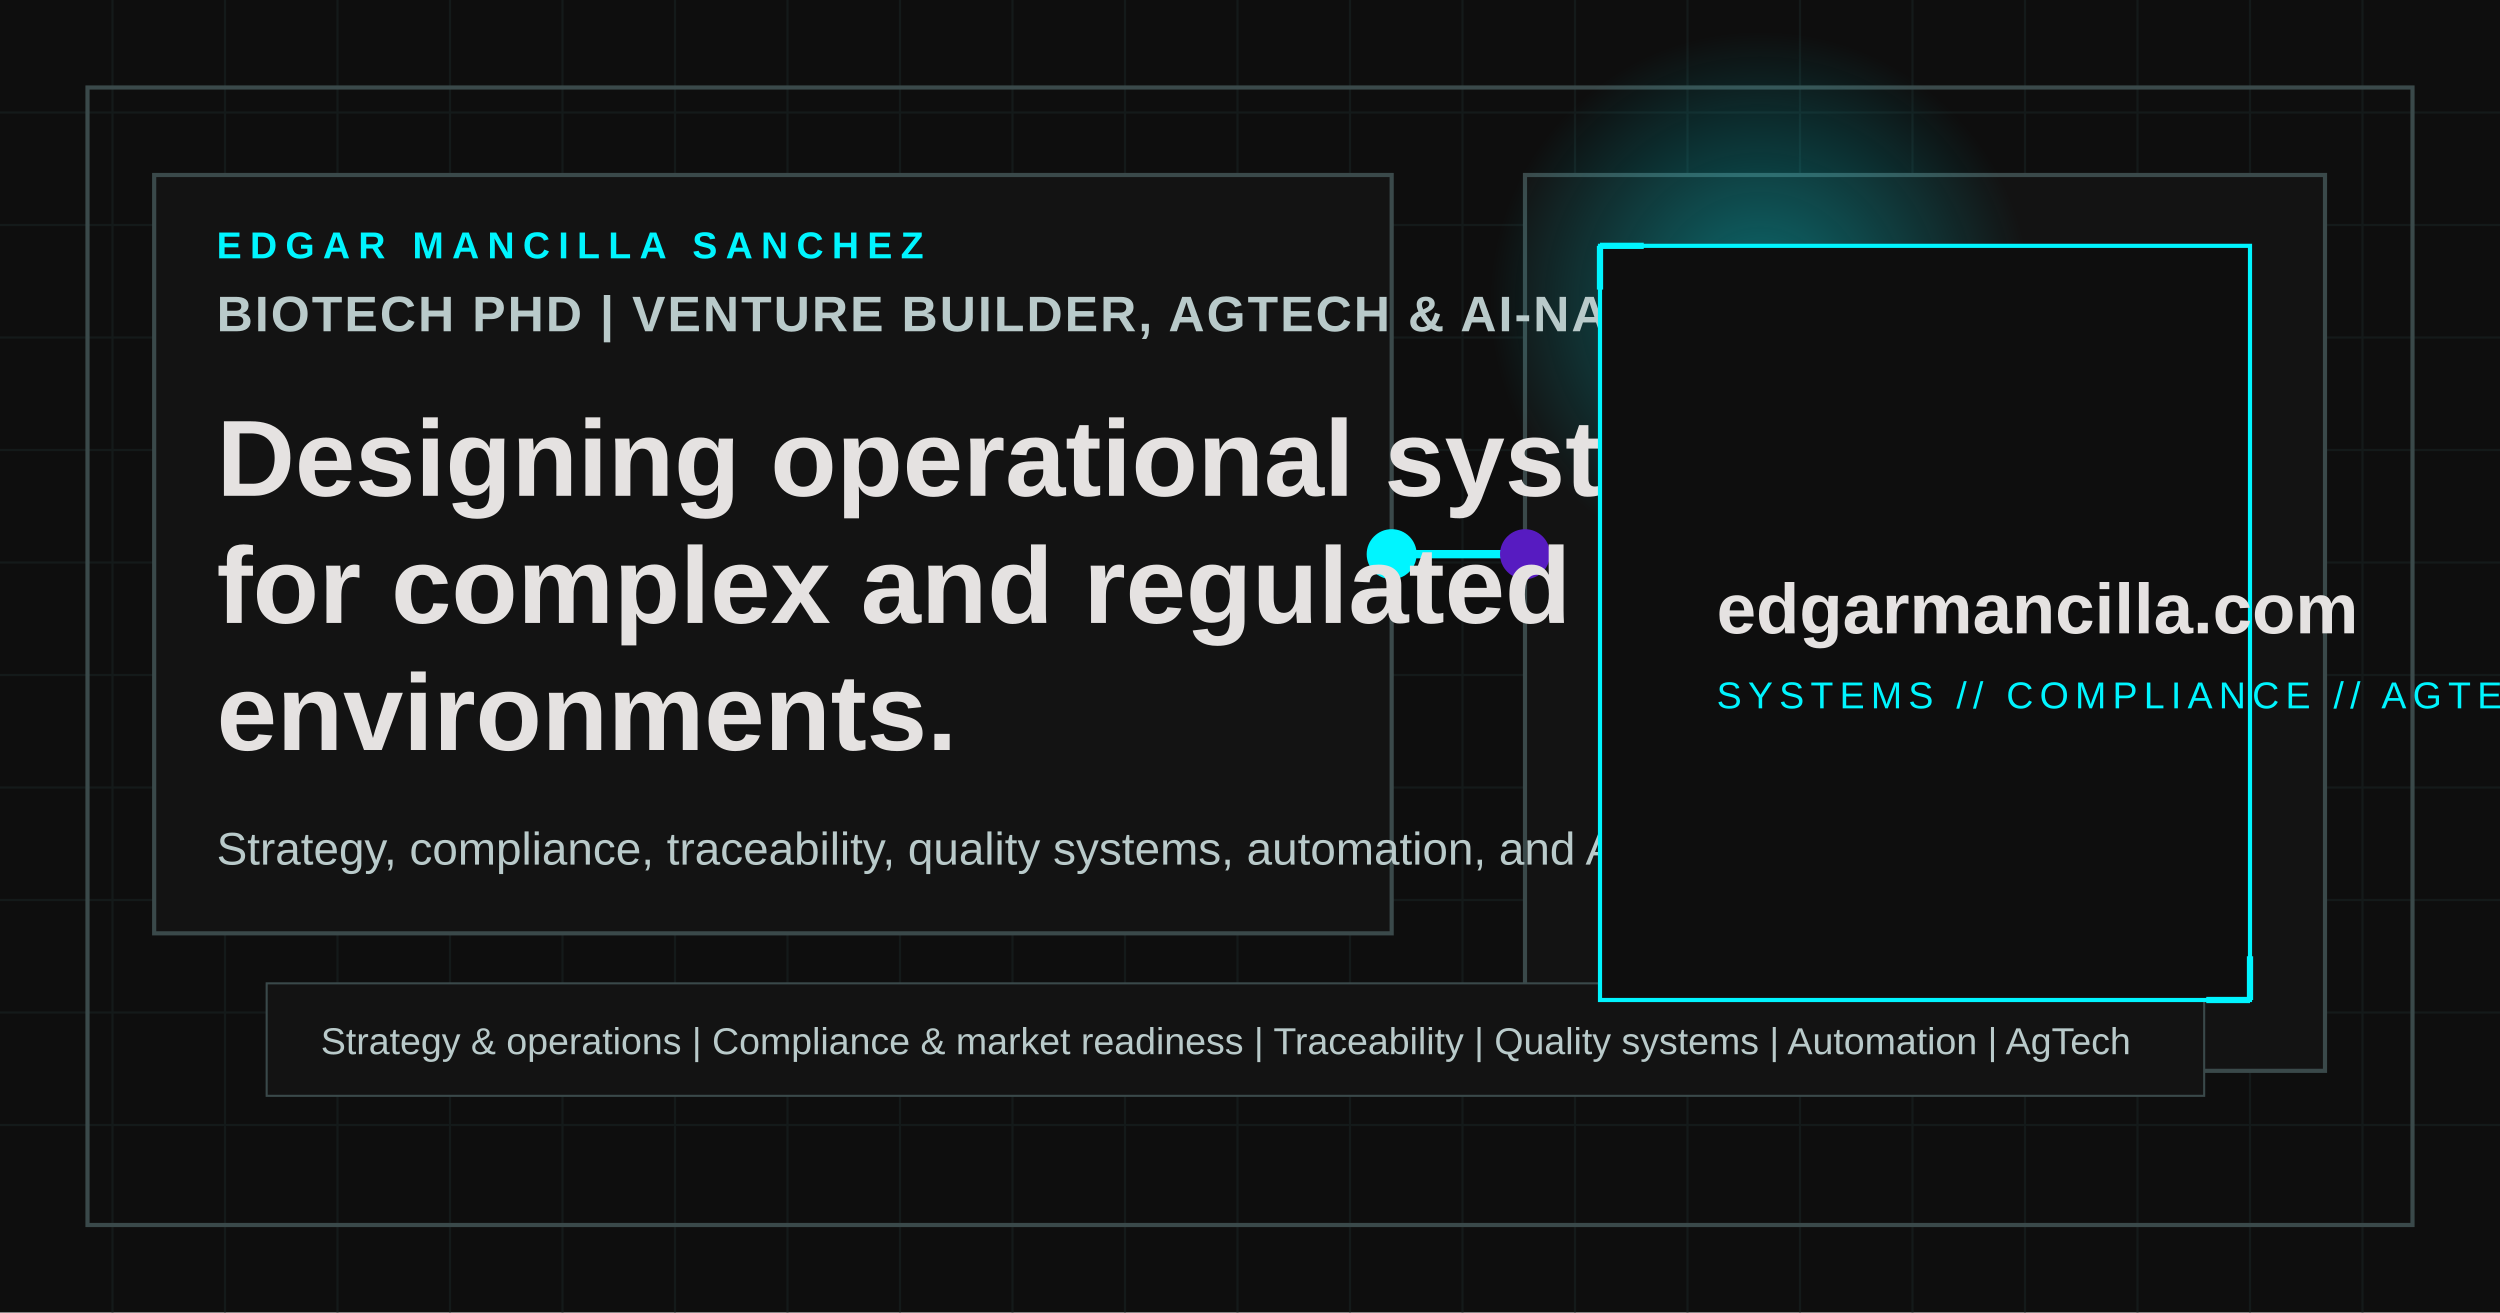
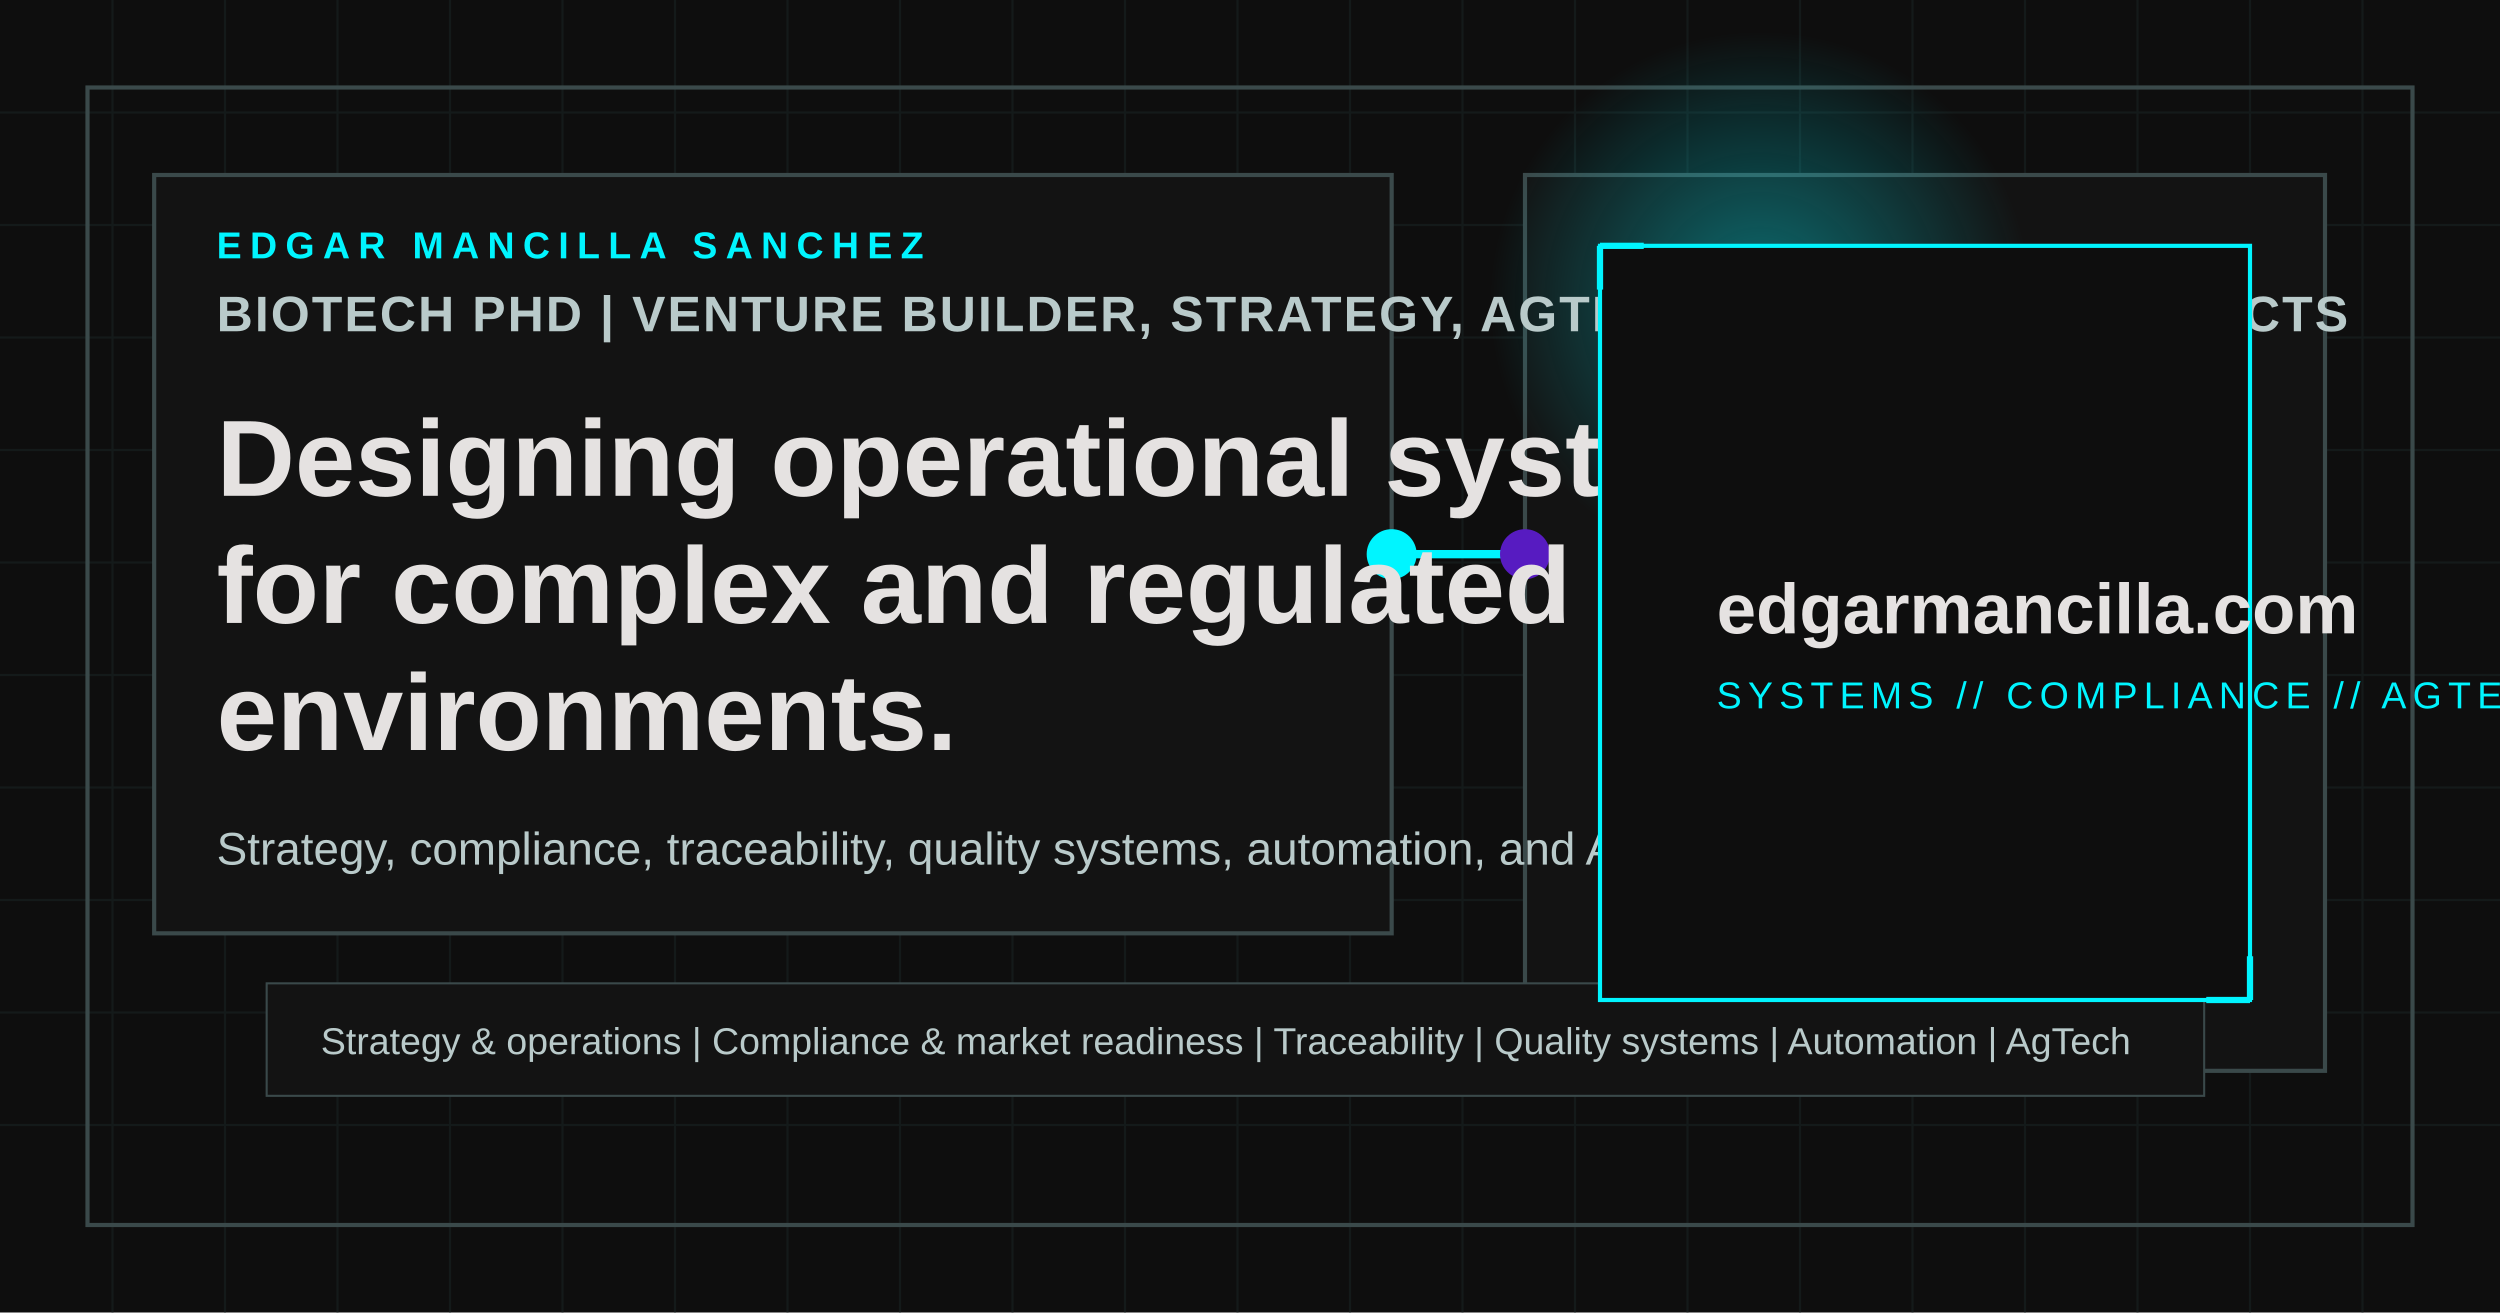
<svg xmlns="http://www.w3.org/2000/svg" width="1200" height="630" viewBox="0 0 1200 630" fill="none">
  <rect width="1200" height="630" fill="#0E0E0E" />
  <g opacity="0.55">
    <path d="M0 54H1200" stroke="#1A2424" />
    <path d="M0 108H1200" stroke="#1A2424" />
    <path d="M0 162H1200" stroke="#1A2424" />
    <path d="M0 216H1200" stroke="#1A2424" />
    <path d="M0 270H1200" stroke="#1A2424" />
    <path d="M0 324H1200" stroke="#1A2424" />
    <path d="M0 378H1200" stroke="#1A2424" />
    <path d="M0 432H1200" stroke="#1A2424" />
    <path d="M0 486H1200" stroke="#1A2424" />
    <path d="M0 540H1200" stroke="#1A2424" />
    <path d="M54 0V630" stroke="#1A2424" />
    <path d="M108 0V630" stroke="#1A2424" />
    <path d="M162 0V630" stroke="#1A2424" />
    <path d="M216 0V630" stroke="#1A2424" />
    <path d="M270 0V630" stroke="#1A2424" />
    <path d="M324 0V630" stroke="#1A2424" />
    <path d="M378 0V630" stroke="#1A2424" />
    <path d="M432 0V630" stroke="#1A2424" />
    <path d="M486 0V630" stroke="#1A2424" />
    <path d="M540 0V630" stroke="#1A2424" />
    <path d="M594 0V630" stroke="#1A2424" />
    <path d="M648 0V630" stroke="#1A2424" />
    <path d="M702 0V630" stroke="#1A2424" />
    <path d="M756 0V630" stroke="#1A2424" />
    <path d="M810 0V630" stroke="#1A2424" />
    <path d="M864 0V630" stroke="#1A2424" />
    <path d="M918 0V630" stroke="#1A2424" />
    <path d="M972 0V630" stroke="#1A2424" />
    <path d="M1026 0V630" stroke="#1A2424" />
    <path d="M1080 0V630" stroke="#1A2424" />
    <path d="M1134 0V630" stroke="#1A2424" />
  </g>
  <rect x="42" y="42" width="1116" height="546" stroke="#3A494A" stroke-width="2" />
  <rect x="74" y="84" width="594" height="364" fill="#131313" stroke="#3A494A" stroke-width="2" />
  <rect x="732" y="84" width="384" height="430" fill="#131313" stroke="#3A494A" stroke-width="2" />
  <rect x="128" y="472" width="930" height="54" fill="#131313" stroke="#3A494A" />
  <path d="M668 266H732" stroke="#00F5FF" stroke-width="4" stroke-linecap="round" />
  <circle cx="668" cy="266" r="12" fill="#00F5FF" />
  <circle cx="732" cy="266" r="12" fill="#571BC1" />
  <circle cx="845" cy="145" r="130" fill="url(#paint0_radial)" />
  <text x="104" y="124" fill="#00F5FF" font-family="Arial, sans-serif" font-size="18" font-weight="700" letter-spacing="4">EDGAR MANCILLA SANCHEZ</text>
-   <text x="104" y="159" fill="#B9CACA" font-family="Arial, sans-serif" font-size="24" font-weight="700" letter-spacing="1">BIOTECH PHD | VENTURE BUILDER, AGTECH &amp; AI-NATIVE PRODUCTS</text>
+   <text x="104" y="159" fill="#B9CACA" font-family="Arial, sans-serif" font-size="24" font-weight="700" letter-spacing="1">BIOTECH PHD | VENTURE BUILDER, STRATEGY, AGTECH &amp; AI-NATIVE PRODUCTS</text>
  <text x="104" y="238" fill="#E5E2E1" font-family="Arial, sans-serif" font-size="52" font-weight="700">Designing operational systems</text>
  <text x="104" y="299" fill="#E5E2E1" font-family="Arial, sans-serif" font-size="52" font-weight="700">for complex and regulated</text>
  <text x="104" y="360" fill="#E5E2E1" font-family="Arial, sans-serif" font-size="52" font-weight="700">environments.</text>
  <text x="104" y="415" fill="#B9CACA" font-family="Arial, sans-serif" font-size="22">Strategy, compliance, traceability, quality systems, automation, and AgTech.</text>
  <text x="154" y="506" fill="#B9CACA" font-family="Arial, sans-serif" font-size="18">Strategy &amp; operations  |  Compliance &amp; market readiness  |  Traceability  |  Quality systems  |  Automation  |  AgTech</text>
  <rect x="768" y="118" width="312" height="362" fill="#0E0E0E" stroke="#00F5FF" stroke-width="2" />
  <path d="M768 118H789" stroke="#00F5FF" stroke-width="3" />
  <path d="M768 118V139" stroke="#00F5FF" stroke-width="3" />
  <path d="M1059 480H1080" stroke="#00F5FF" stroke-width="3" />
  <path d="M1080 459V480" stroke="#00F5FF" stroke-width="3" />
  <text x="824" y="304" fill="#E5E2E1" font-family="Arial, sans-serif" font-size="34" font-weight="700">edgarmancilla.com</text>
  <text x="824" y="340" fill="#00F5FF" font-family="Arial, sans-serif" font-size="18" letter-spacing="3">SYSTEMS // COMPLIANCE // AGTECH</text>
  <defs>
    <radialGradient id="paint0_radial" cx="0" cy="0" r="1" gradientUnits="userSpaceOnUse" gradientTransform="translate(845 145) rotate(90) scale(130)">
      <stop stop-color="#00F5FF" stop-opacity="0.4" />
      <stop offset="1" stop-color="#00F5FF" stop-opacity="0" />
    </radialGradient>
  </defs>
</svg>
